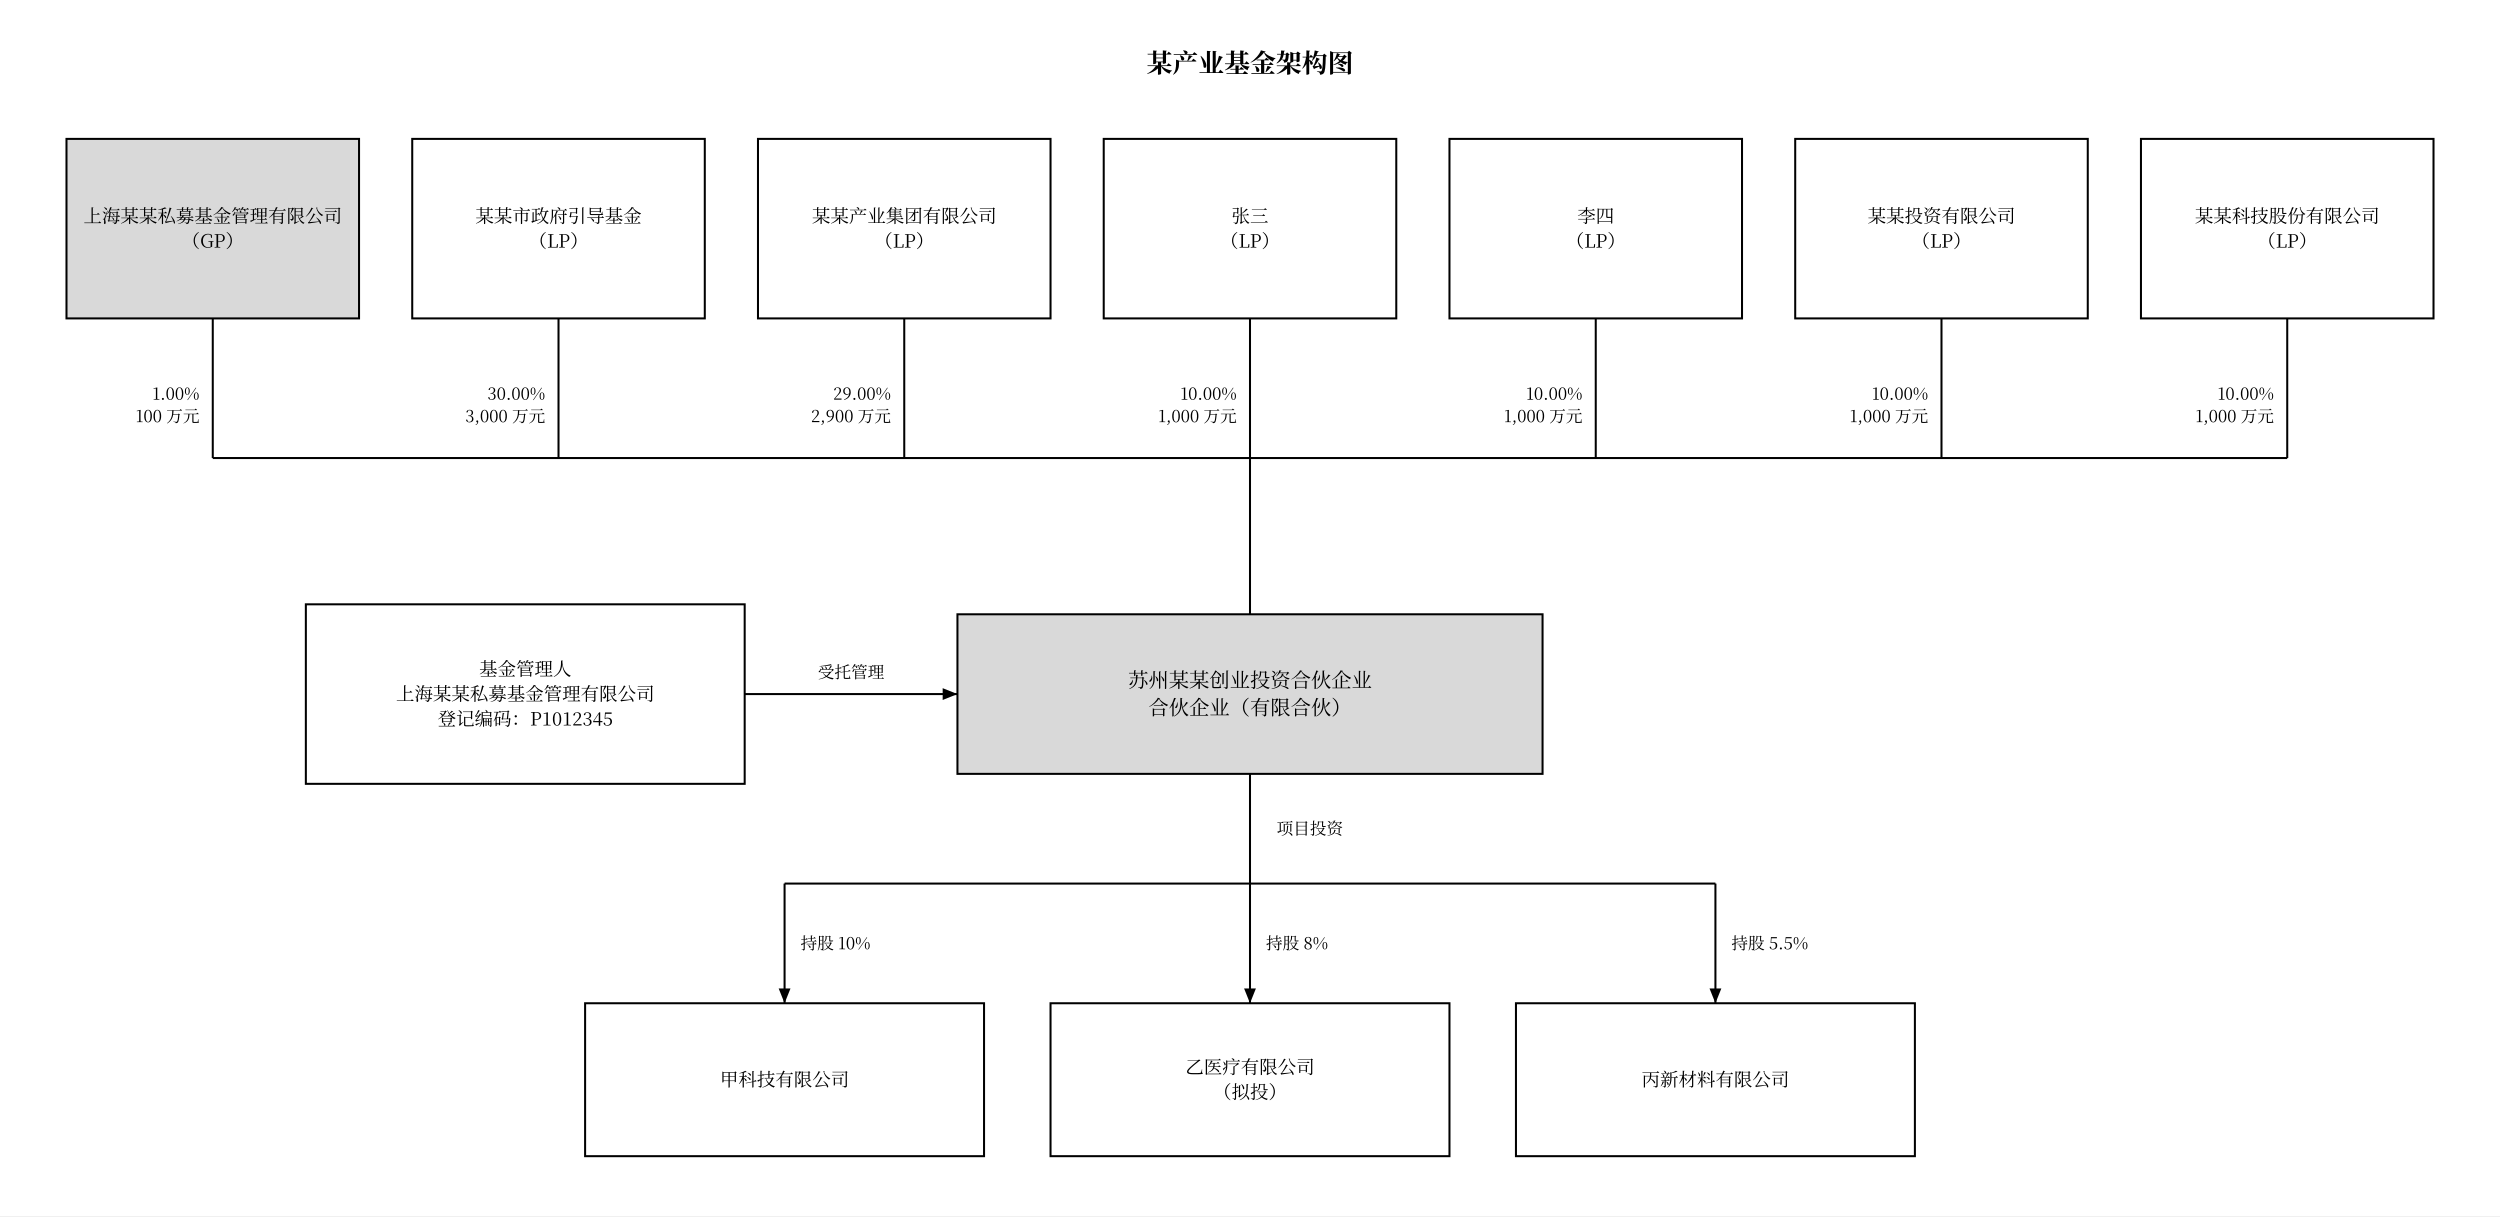
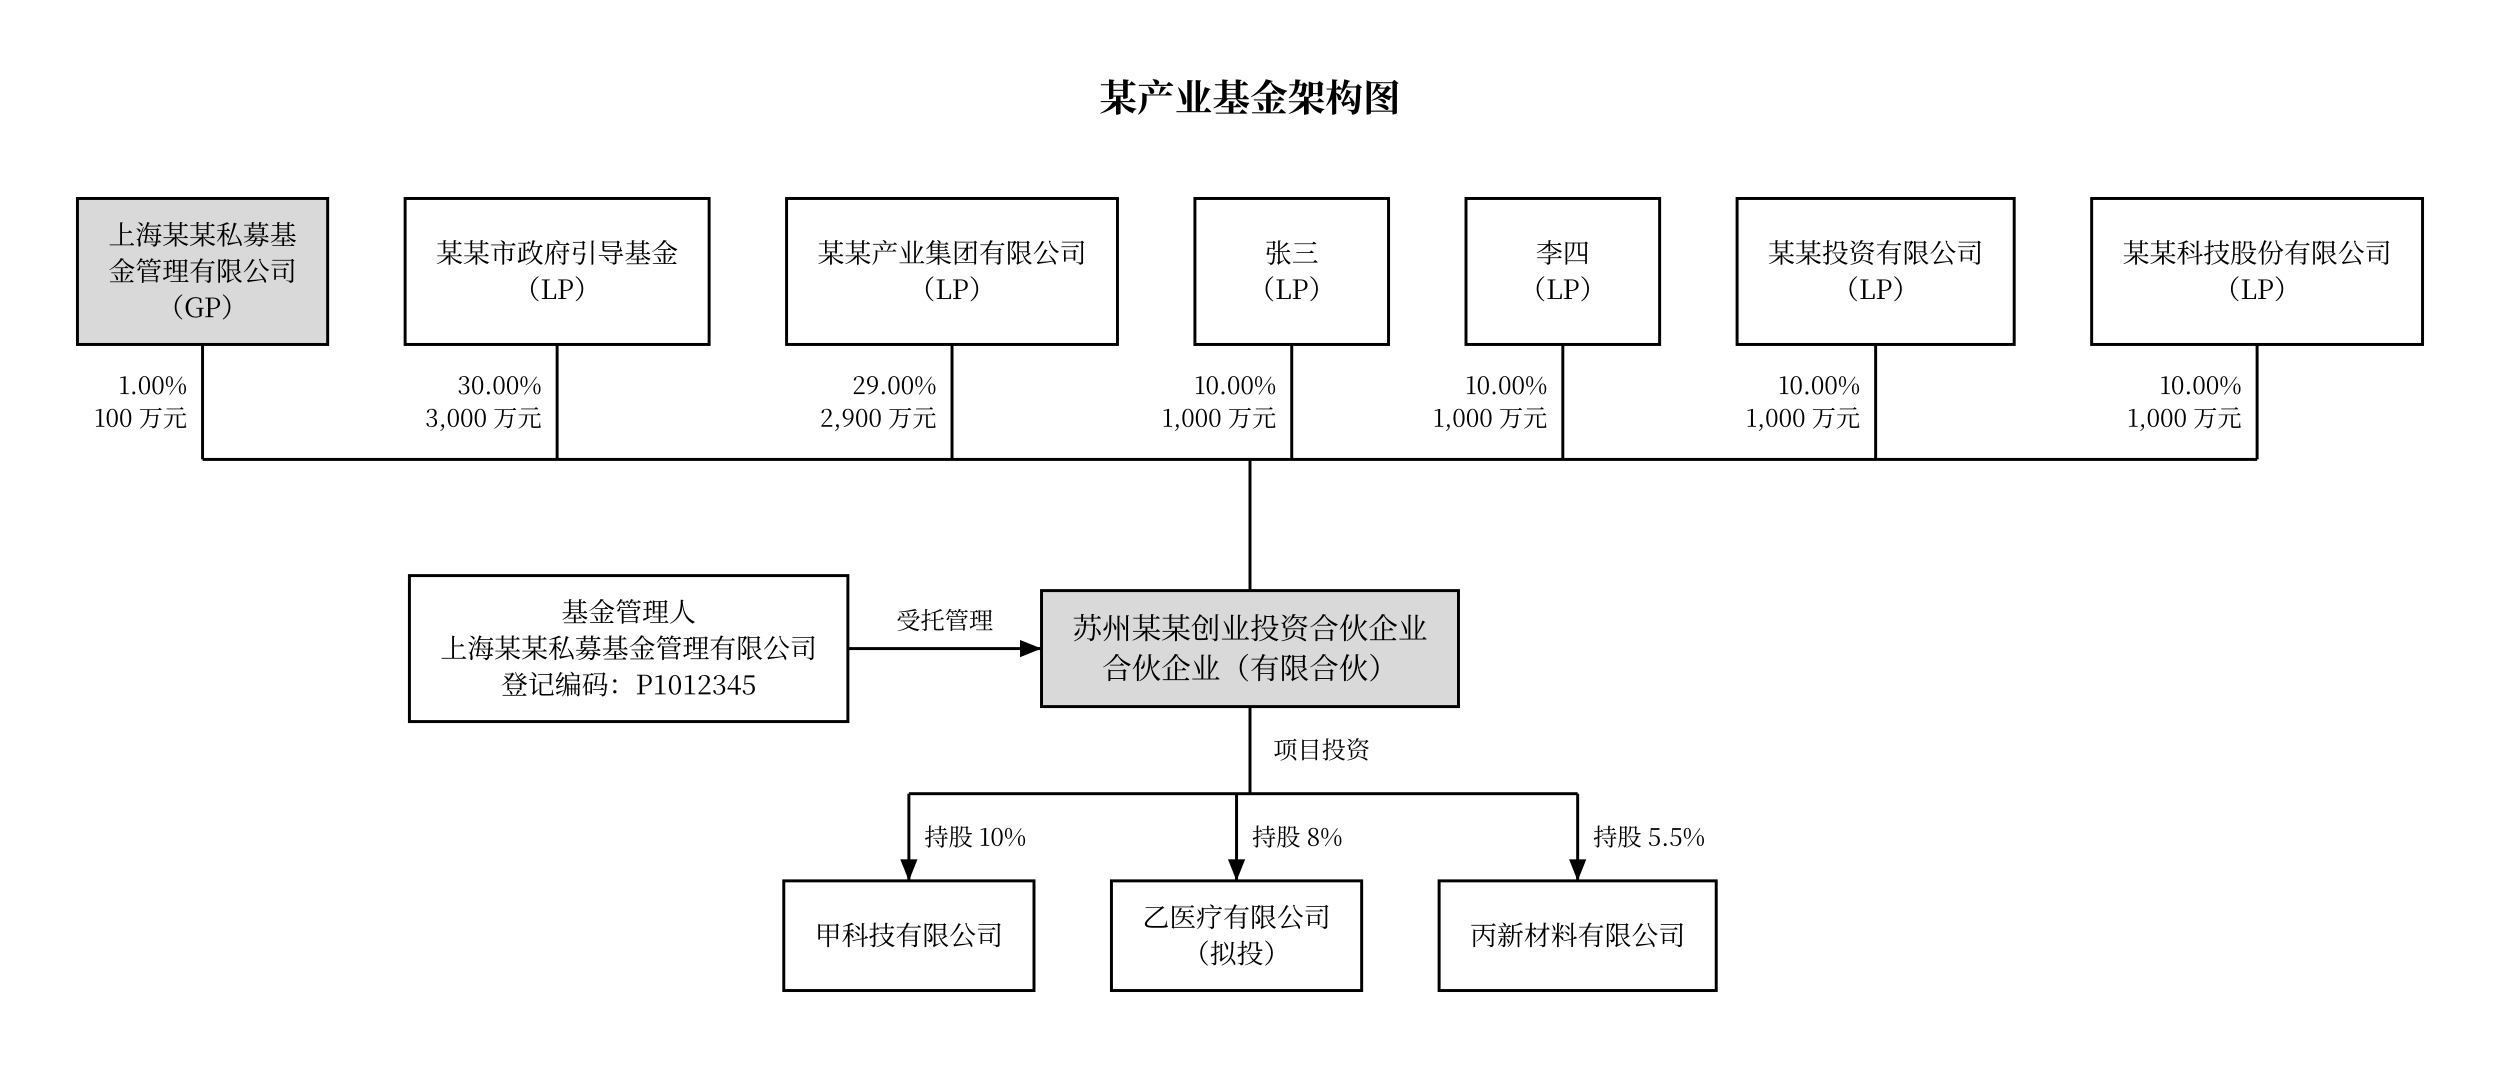
- <svg xmlns="http://www.w3.org/2000/svg" width="1353.6" height="658.4" viewBox="0 0 1353.6 658.4" font-family="SimSun, 宋体, 'Songti SC', STSong, 'Noto Serif CJK SC', 'Source Han Serif SC', 'Noto Sans CJK SC', 'Microsoft YaHei', 'WenQuanYi Micro Hei', serif">
+ <svg xmlns="http://www.w3.org/2000/svg" width="929.6" height="397.12" viewBox="0 0 929.6 397.12" font-family="SimSun, 宋体, 'Songti SC', STSong, 'Noto Serif CJK SC', 'Source Han Serif SC', 'Noto Sans CJK SC', 'Microsoft YaHei', 'WenQuanYi Micro Hei', serif">
  <defs>
    <marker id="arrow" viewBox="0 0 10 8" refX="10" refY="4" markerWidth="8" markerHeight="6.4" markerUnits="userSpaceOnUse" orient="auto">
      <path d="M0,0 L10,4 L0,8 z" fill="black" />
    </marker>
  </defs>
-   <rect x="0" y="0" width="1353.6" height="658.4" fill="white" />
+   <rect x="0" y="0" width="929.6" height="397.12" fill="white" />
  <g stroke="black" stroke-width="1.1" fill="none">
-     <rect x="36" y="75.2" width="158.4" height="97.2" fill="#d9d9d9" />
-     <line x1="115.2" y1="172.4" x2="115.2" y2="248" />
-     <rect x="223.2" y="75.2" width="158.4" height="97.2" fill="white" />
-     <line x1="302.4" y1="172.4" x2="302.4" y2="248" />
-     <rect x="410.4" y="75.2" width="158.4" height="97.2" fill="white" />
-     <line x1="489.6" y1="172.4" x2="489.6" y2="248" />
-     <rect x="597.6" y="75.2" width="158.4" height="97.2" fill="white" />
-     <line x1="676.8" y1="172.4" x2="676.8" y2="248" />
-     <rect x="784.8" y="75.2" width="158.4" height="97.2" fill="white" />
-     <line x1="864" y1="172.4" x2="864" y2="248" />
-     <rect x="972" y="75.2" width="158.4" height="97.2" fill="white" />
-     <line x1="1051.2" y1="172.4" x2="1051.2" y2="248" />
-     <rect x="1159.2" y="75.2" width="158.4" height="97.2" fill="white" />
-     <line x1="1238.4" y1="172.4" x2="1238.4" y2="248" />
-     <line x1="115.2" y1="248" x2="1238.4" y2="248" />
-     <line x1="676.8" y1="248" x2="676.8" y2="332.6" />
-     <rect x="518.4" y="332.6" width="316.8" height="86.4" fill="#d9d9d9" />
-     <rect x="165.6" y="327.2" width="237.6" height="97.2" fill="white" />
-     <line x1="403.2" y1="375.8" x2="518.4" y2="375.8" marker-end="url(#arrow)" />
-     <line x1="676.8" y1="419" x2="676.8" y2="478.4" />
-     <rect x="316.8" y="543.2" width="216" height="82.8" fill="white" />
-     <line x1="424.8" y1="478.4" x2="424.8" y2="543.2" marker-end="url(#arrow)" />
-     <rect x="568.8" y="543.2" width="216" height="82.8" fill="white" />
-     <line x1="676.8" y1="478.4" x2="676.8" y2="543.2" marker-end="url(#arrow)" />
-     <rect x="820.8" y="543.2" width="216" height="82.8" fill="white" />
-     <line x1="928.8" y1="478.4" x2="928.8" y2="543.2" marker-end="url(#arrow)" />
-     <line x1="424.8" y1="478.4" x2="928.8" y2="478.4" />
+     <rect x="28.8" y="73.8" width="93.04" height="54.28" fill="#d9d9d9" />
+     <line x1="75.32" y1="128.08" x2="75.32" y2="170.83" />
+     <rect x="150.64" y="73.8" width="113.04" height="54.28" fill="white" />
+     <line x1="207.16" y1="128.08" x2="207.16" y2="170.83" />
+     <rect x="292.48" y="73.8" width="123.04" height="54.28" fill="white" />
+     <line x1="354" y1="128.08" x2="354" y2="170.83" />
+     <rect x="444.32" y="73.8" width="72" height="54.28" fill="white" />
+     <line x1="480.32" y1="128.08" x2="480.32" y2="170.83" />
+     <rect x="545.12" y="73.8" width="72" height="54.28" fill="white" />
+     <line x1="581.12" y1="128.08" x2="581.12" y2="170.83" />
+     <rect x="645.92" y="73.8" width="103.04" height="54.28" fill="white" />
+     <line x1="697.44" y1="128.08" x2="697.44" y2="170.83" />
+     <rect x="777.76" y="73.8" width="123.04" height="54.28" fill="white" />
+     <line x1="839.28" y1="128.08" x2="839.28" y2="170.83" />
+     <line x1="75.32" y1="170.83" x2="839.28" y2="170.83" />
+     <line x1="464.8" y1="170.83" x2="464.8" y2="219.61" />
+     <rect x="387.28" y="219.61" width="155.04" height="43.13" fill="#d9d9d9" />
+     <rect x="152.24" y="214.03" width="163.04" height="54.28" fill="white" />
+     <line x1="315.28" y1="241.17" x2="387.28" y2="241.17" marker-end="url(#arrow)" />
+     <line x1="464.8" y1="262.74" x2="464.8" y2="295.13" />
+     <rect x="291.44" y="327.54" width="93.04" height="40.78" fill="white" />
+     <line x1="337.96" y1="295.13" x2="337.96" y2="327.54" marker-end="url(#arrow)" />
+     <rect x="413.28" y="327.54" width="93.04" height="40.78" fill="white" />
+     <line x1="459.8" y1="295.13" x2="459.8" y2="327.54" marker-end="url(#arrow)" />
+     <rect x="535.12" y="327.54" width="103.04" height="40.78" fill="white" />
+     <line x1="586.64" y1="295.13" x2="586.64" y2="327.54" marker-end="url(#arrow)" />
+     <line x1="337.96" y1="295.13" x2="586.64" y2="295.13" />
  </g>
  <g fill="black" stroke="none">
-     <text x="676.8" y="39.2" font-size="14" text-anchor="middle" font-weight="bold">某产业基金架构图</text>
-     <text x="115.2" y="120.55" font-size="10" text-anchor="middle">上海某某私募基金管理有限公司</text>
-     <text x="115.2" y="134.05" font-size="10" text-anchor="middle">（GP）</text>
-     <text x="108" y="216.41" font-size="9" text-anchor="end">1.00%</text>
-     <text x="108" y="228.56" font-size="9" text-anchor="end">100 万元</text>
-     <text x="302.4" y="120.55" font-size="10" text-anchor="middle">某某市政府引导基金</text>
-     <text x="302.4" y="134.05" font-size="10" text-anchor="middle">（LP）</text>
-     <text x="295.2" y="216.41" font-size="9" text-anchor="end">30.00%</text>
-     <text x="295.2" y="228.56" font-size="9" text-anchor="end">3,000 万元</text>
-     <text x="489.6" y="120.55" font-size="10" text-anchor="middle">某某产业集团有限公司</text>
-     <text x="489.6" y="134.05" font-size="10" text-anchor="middle">（LP）</text>
-     <text x="482.4" y="216.41" font-size="9" text-anchor="end">29.00%</text>
-     <text x="482.4" y="228.56" font-size="9" text-anchor="end">2,900 万元</text>
-     <text x="676.8" y="120.55" font-size="10" text-anchor="middle">张三</text>
-     <text x="676.8" y="134.05" font-size="10" text-anchor="middle">（LP）</text>
-     <text x="669.6" y="216.41" font-size="9" text-anchor="end">10.00%</text>
-     <text x="669.6" y="228.56" font-size="9" text-anchor="end">1,000 万元</text>
-     <text x="864" y="120.55" font-size="10" text-anchor="middle">李四</text>
-     <text x="864" y="134.05" font-size="10" text-anchor="middle">（LP）</text>
-     <text x="856.8" y="216.41" font-size="9" text-anchor="end">10.00%</text>
-     <text x="856.8" y="228.56" font-size="9" text-anchor="end">1,000 万元</text>
-     <text x="1051.2" y="120.55" font-size="10" text-anchor="middle">某某投资有限公司</text>
-     <text x="1051.2" y="134.05" font-size="10" text-anchor="middle">（LP）</text>
-     <text x="1044" y="216.41" font-size="9" text-anchor="end">10.00%</text>
-     <text x="1044" y="228.56" font-size="9" text-anchor="end">1,000 万元</text>
-     <text x="1238.4" y="120.55" font-size="10" text-anchor="middle">某某科技股份有限公司</text>
-     <text x="1238.4" y="134.05" font-size="10" text-anchor="middle">（LP）</text>
-     <text x="1231.2" y="216.41" font-size="9" text-anchor="end">10.00%</text>
-     <text x="1231.2" y="228.56" font-size="9" text-anchor="end">1,000 万元</text>
-     <text x="676.8" y="372.22" font-size="11" text-anchor="middle">苏州某某创业投资合伙企业</text>
-     <text x="676.8" y="387.07" font-size="11" text-anchor="middle">合伙企业（有限合伙）</text>
-     <text x="284.4" y="365.8" font-size="10" text-anchor="middle">基金管理人</text>
-     <text x="284.4" y="379.3" font-size="10" text-anchor="middle">上海某某私募基金管理有限公司</text>
-     <text x="284.4" y="392.8" font-size="10" text-anchor="middle">登记编码：P1012345</text>
-     <text x="460.8" y="367.16" font-size="9" text-anchor="middle">受托管理</text>
-     <text x="691.2" y="451.85" font-size="9" text-anchor="start">项目投资</text>
-     <text x="424.8" y="588.1" font-size="10" text-anchor="middle">甲科技有限公司</text>
-     <text x="433.44" y="513.95" font-size="9" text-anchor="start">持股 10%</text>
-     <text x="676.8" y="581.35" font-size="10" text-anchor="middle">乙医疗有限公司</text>
-     <text x="676.8" y="594.85" font-size="10" text-anchor="middle">（拟投）</text>
-     <text x="685.44" y="513.95" font-size="9" text-anchor="start">持股 8%</text>
-     <text x="928.8" y="588.1" font-size="10" text-anchor="middle">丙新材料有限公司</text>
-     <text x="937.44" y="513.95" font-size="9" text-anchor="start">持股 5.5%</text>
+     <text x="75.32" y="90.94" font-size="10" text-anchor="middle">上海某某私募基</text>
+     <text x="75.32" y="104.44" font-size="10" text-anchor="middle">金管理有限公司</text>
+     <text x="75.32" y="117.94" font-size="10" text-anchor="middle">（GP）</text>
+     <text x="69.56" y="146.53" font-size="9" text-anchor="end">1.00%</text>
+     <text x="69.56" y="158.68" font-size="9" text-anchor="end">100 万元</text>
+     <text x="207.16" y="97.69" font-size="10" text-anchor="middle">某某市政府引导基金</text>
+     <text x="207.16" y="111.19" font-size="10" text-anchor="middle">（LP）</text>
+     <text x="201.4" y="146.53" font-size="9" text-anchor="end">30.00%</text>
+     <text x="201.4" y="158.68" font-size="9" text-anchor="end">3,000 万元</text>
+     <text x="354" y="97.69" font-size="10" text-anchor="middle">某某产业集团有限公司</text>
+     <text x="354" y="111.19" font-size="10" text-anchor="middle">（LP）</text>
+     <text x="348.24" y="146.53" font-size="9" text-anchor="end">29.00%</text>
+     <text x="348.24" y="158.68" font-size="9" text-anchor="end">2,900 万元</text>
+     <text x="480.32" y="97.69" font-size="10" text-anchor="middle">张三</text>
+     <text x="480.32" y="111.19" font-size="10" text-anchor="middle">（LP）</text>
+     <text x="474.56" y="146.53" font-size="9" text-anchor="end">10.00%</text>
+     <text x="474.56" y="158.68" font-size="9" text-anchor="end">1,000 万元</text>
+     <text x="581.12" y="97.69" font-size="10" text-anchor="middle">李四</text>
+     <text x="581.12" y="111.19" font-size="10" text-anchor="middle">（LP）</text>
+     <text x="575.36" y="146.53" font-size="9" text-anchor="end">10.00%</text>
+     <text x="575.36" y="158.68" font-size="9" text-anchor="end">1,000 万元</text>
+     <text x="697.44" y="97.69" font-size="10" text-anchor="middle">某某投资有限公司</text>
+     <text x="697.44" y="111.19" font-size="10" text-anchor="middle">（LP）</text>
+     <text x="691.68" y="146.53" font-size="9" text-anchor="end">10.00%</text>
+     <text x="691.68" y="158.68" font-size="9" text-anchor="end">1,000 万元</text>
+     <text x="839.28" y="97.69" font-size="10" text-anchor="middle">某某科技股份有限公司</text>
+     <text x="839.28" y="111.19" font-size="10" text-anchor="middle">（LP）</text>
+     <text x="833.52" y="146.53" font-size="9" text-anchor="end">10.00%</text>
+     <text x="833.52" y="158.68" font-size="9" text-anchor="end">1,000 万元</text>
+     <text x="464.8" y="237.59" font-size="11" text-anchor="middle">苏州某某创业投资合伙企业</text>
+     <text x="464.8" y="252.44" font-size="11" text-anchor="middle">合伙企业（有限合伙）</text>
+     <text x="233.76" y="231.17" font-size="10" text-anchor="middle">基金管理人</text>
+     <text x="233.76" y="244.67" font-size="10" text-anchor="middle">上海某某私募基金管理有限公司</text>
+     <text x="233.76" y="258.17" font-size="10" text-anchor="middle">登记编码：P1012345</text>
+     <text x="351.28" y="233.97" font-size="9" text-anchor="middle">受托管理</text>
+     <text x="473.44" y="282.09" font-size="9" text-anchor="start">项目投资</text>
+     <text x="337.96" y="351.43" font-size="10" text-anchor="middle">甲科技有限公司</text>
+     <text x="343.72" y="314.49" font-size="9" text-anchor="start">持股 10%</text>
+     <text x="459.8" y="344.68" font-size="10" text-anchor="middle">乙医疗有限公司</text>
+     <text x="459.8" y="358.18" font-size="10" text-anchor="middle">（拟投）</text>
+     <text x="465.56" y="314.49" font-size="9" text-anchor="start">持股 8%</text>
+     <text x="586.64" y="351.43" font-size="10" text-anchor="middle">丙新材料有限公司</text>
+     <text x="592.4" y="314.49" font-size="9" text-anchor="start">持股 5.5%</text>
+     <text x="464.8" y="41.4" font-size="14" text-anchor="middle" font-weight="bold">某产业基金架构图</text>
  </g>
</svg>
